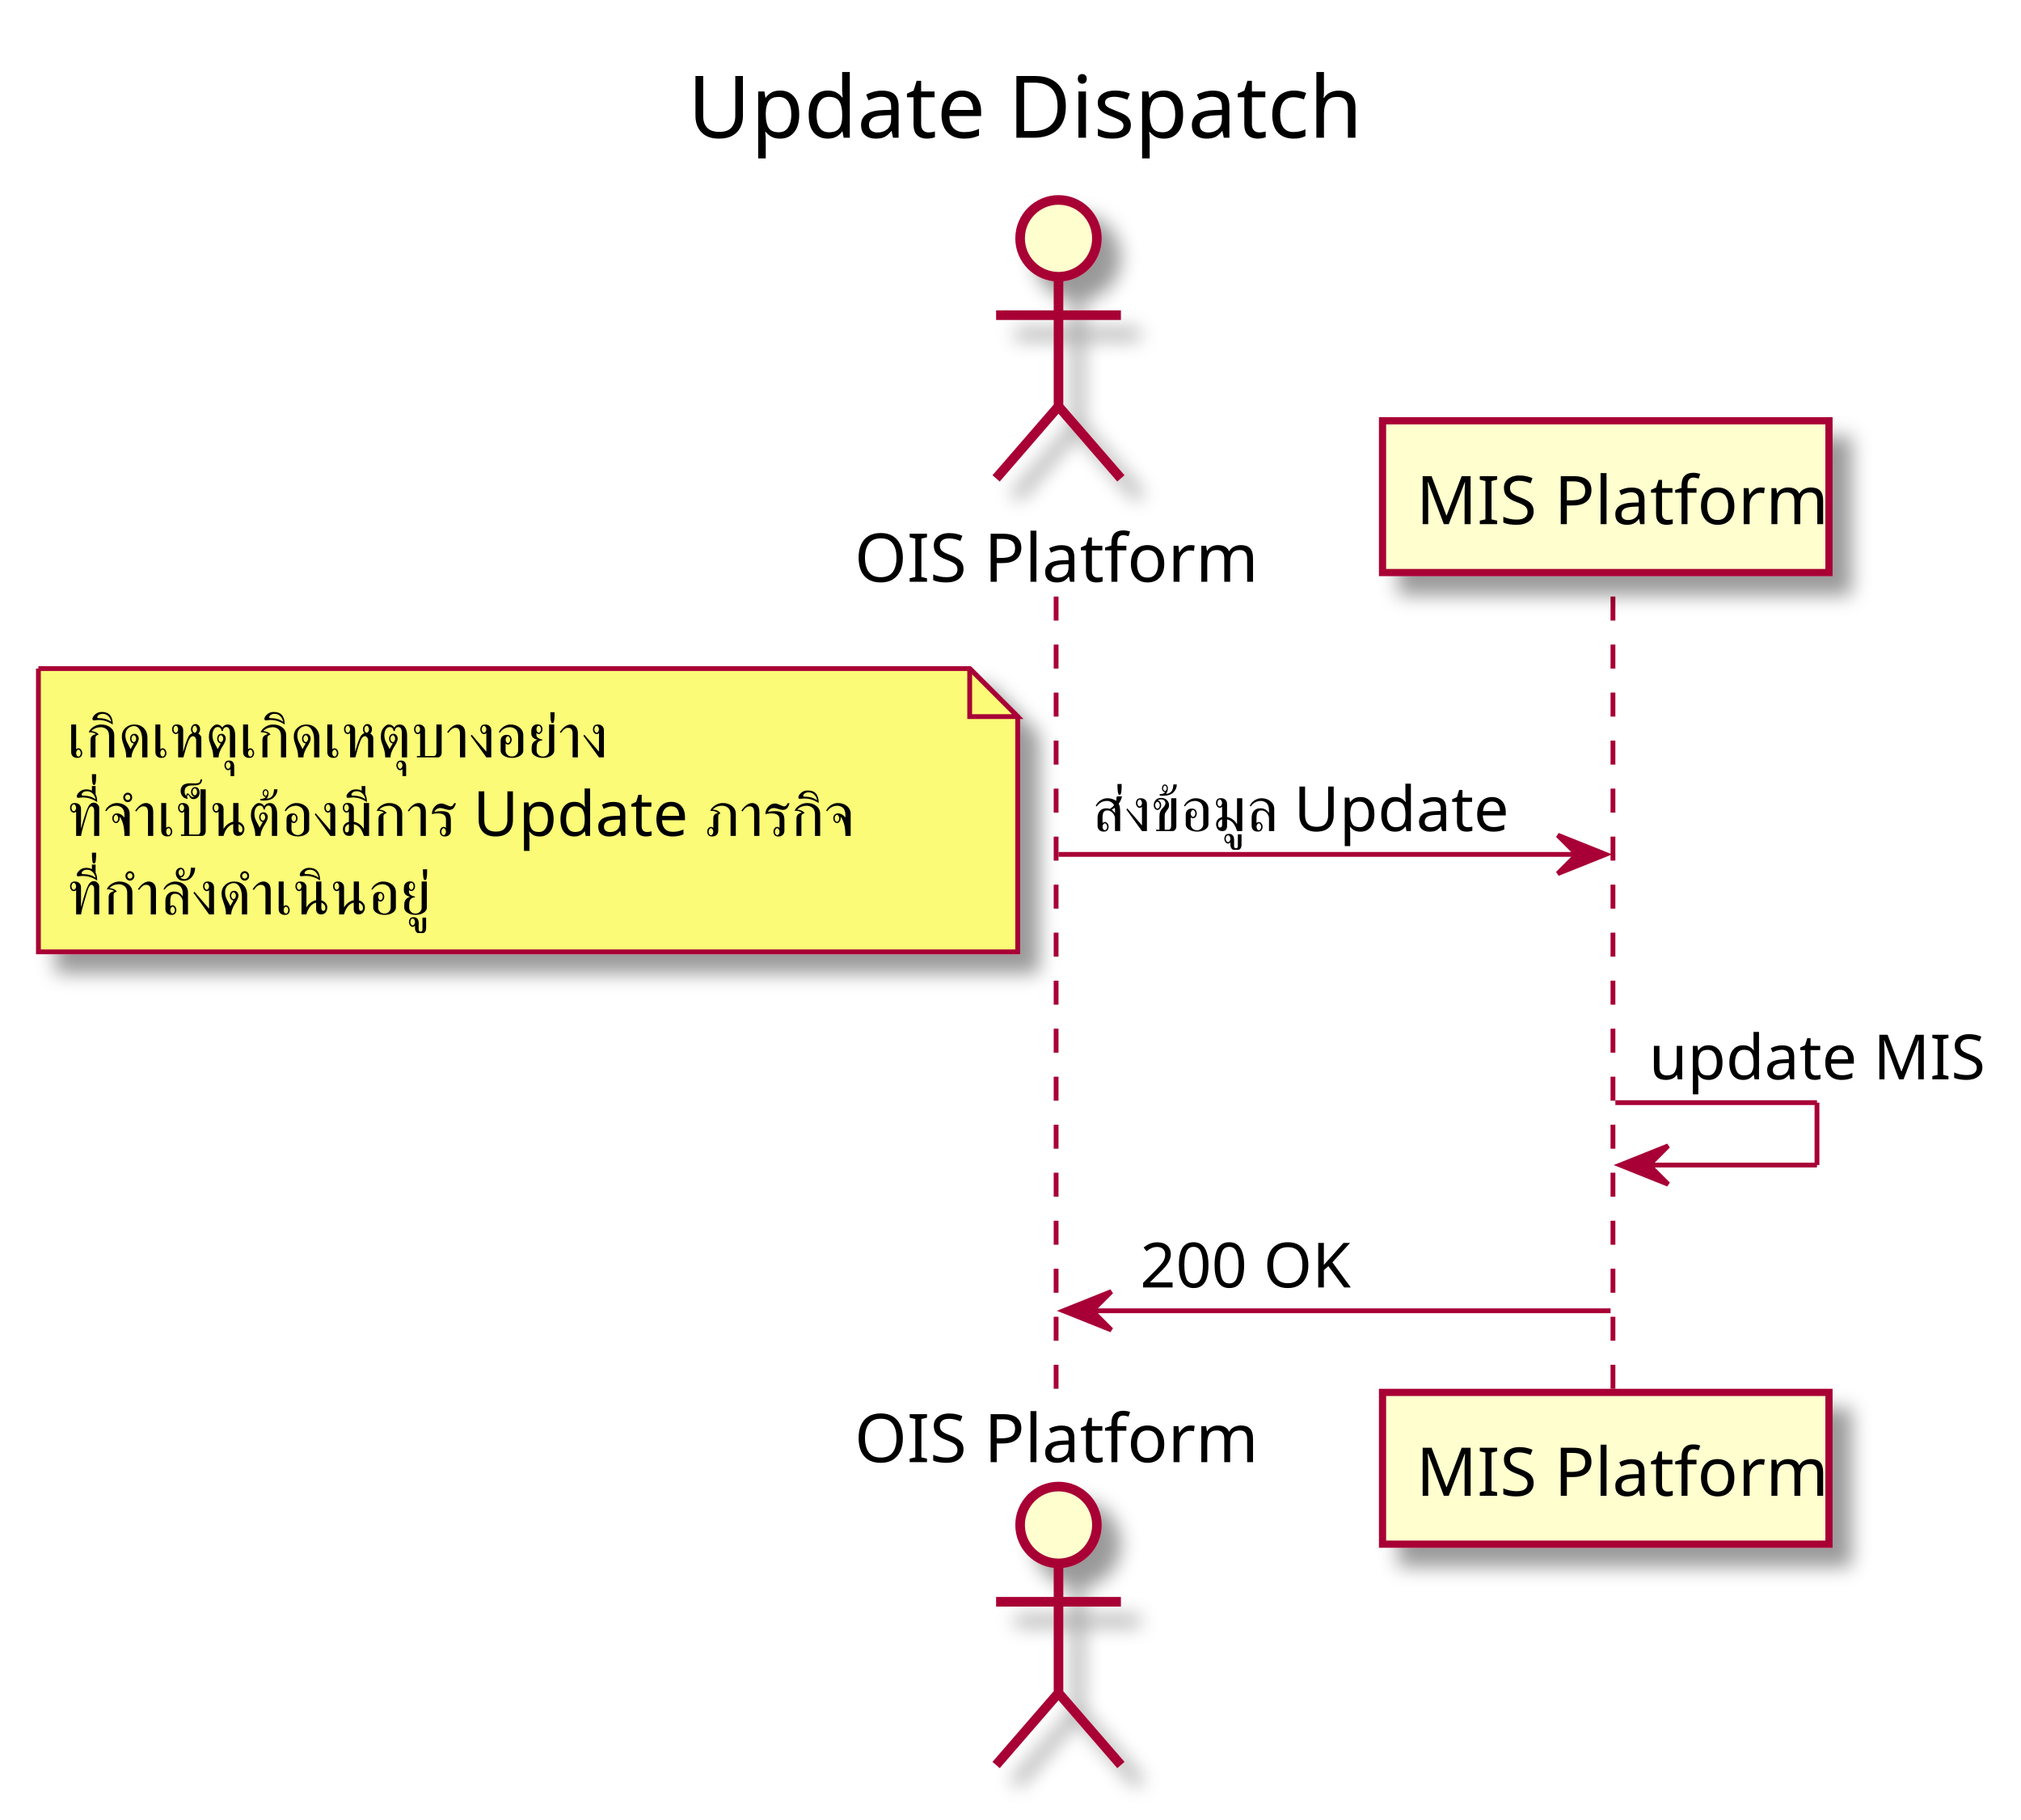
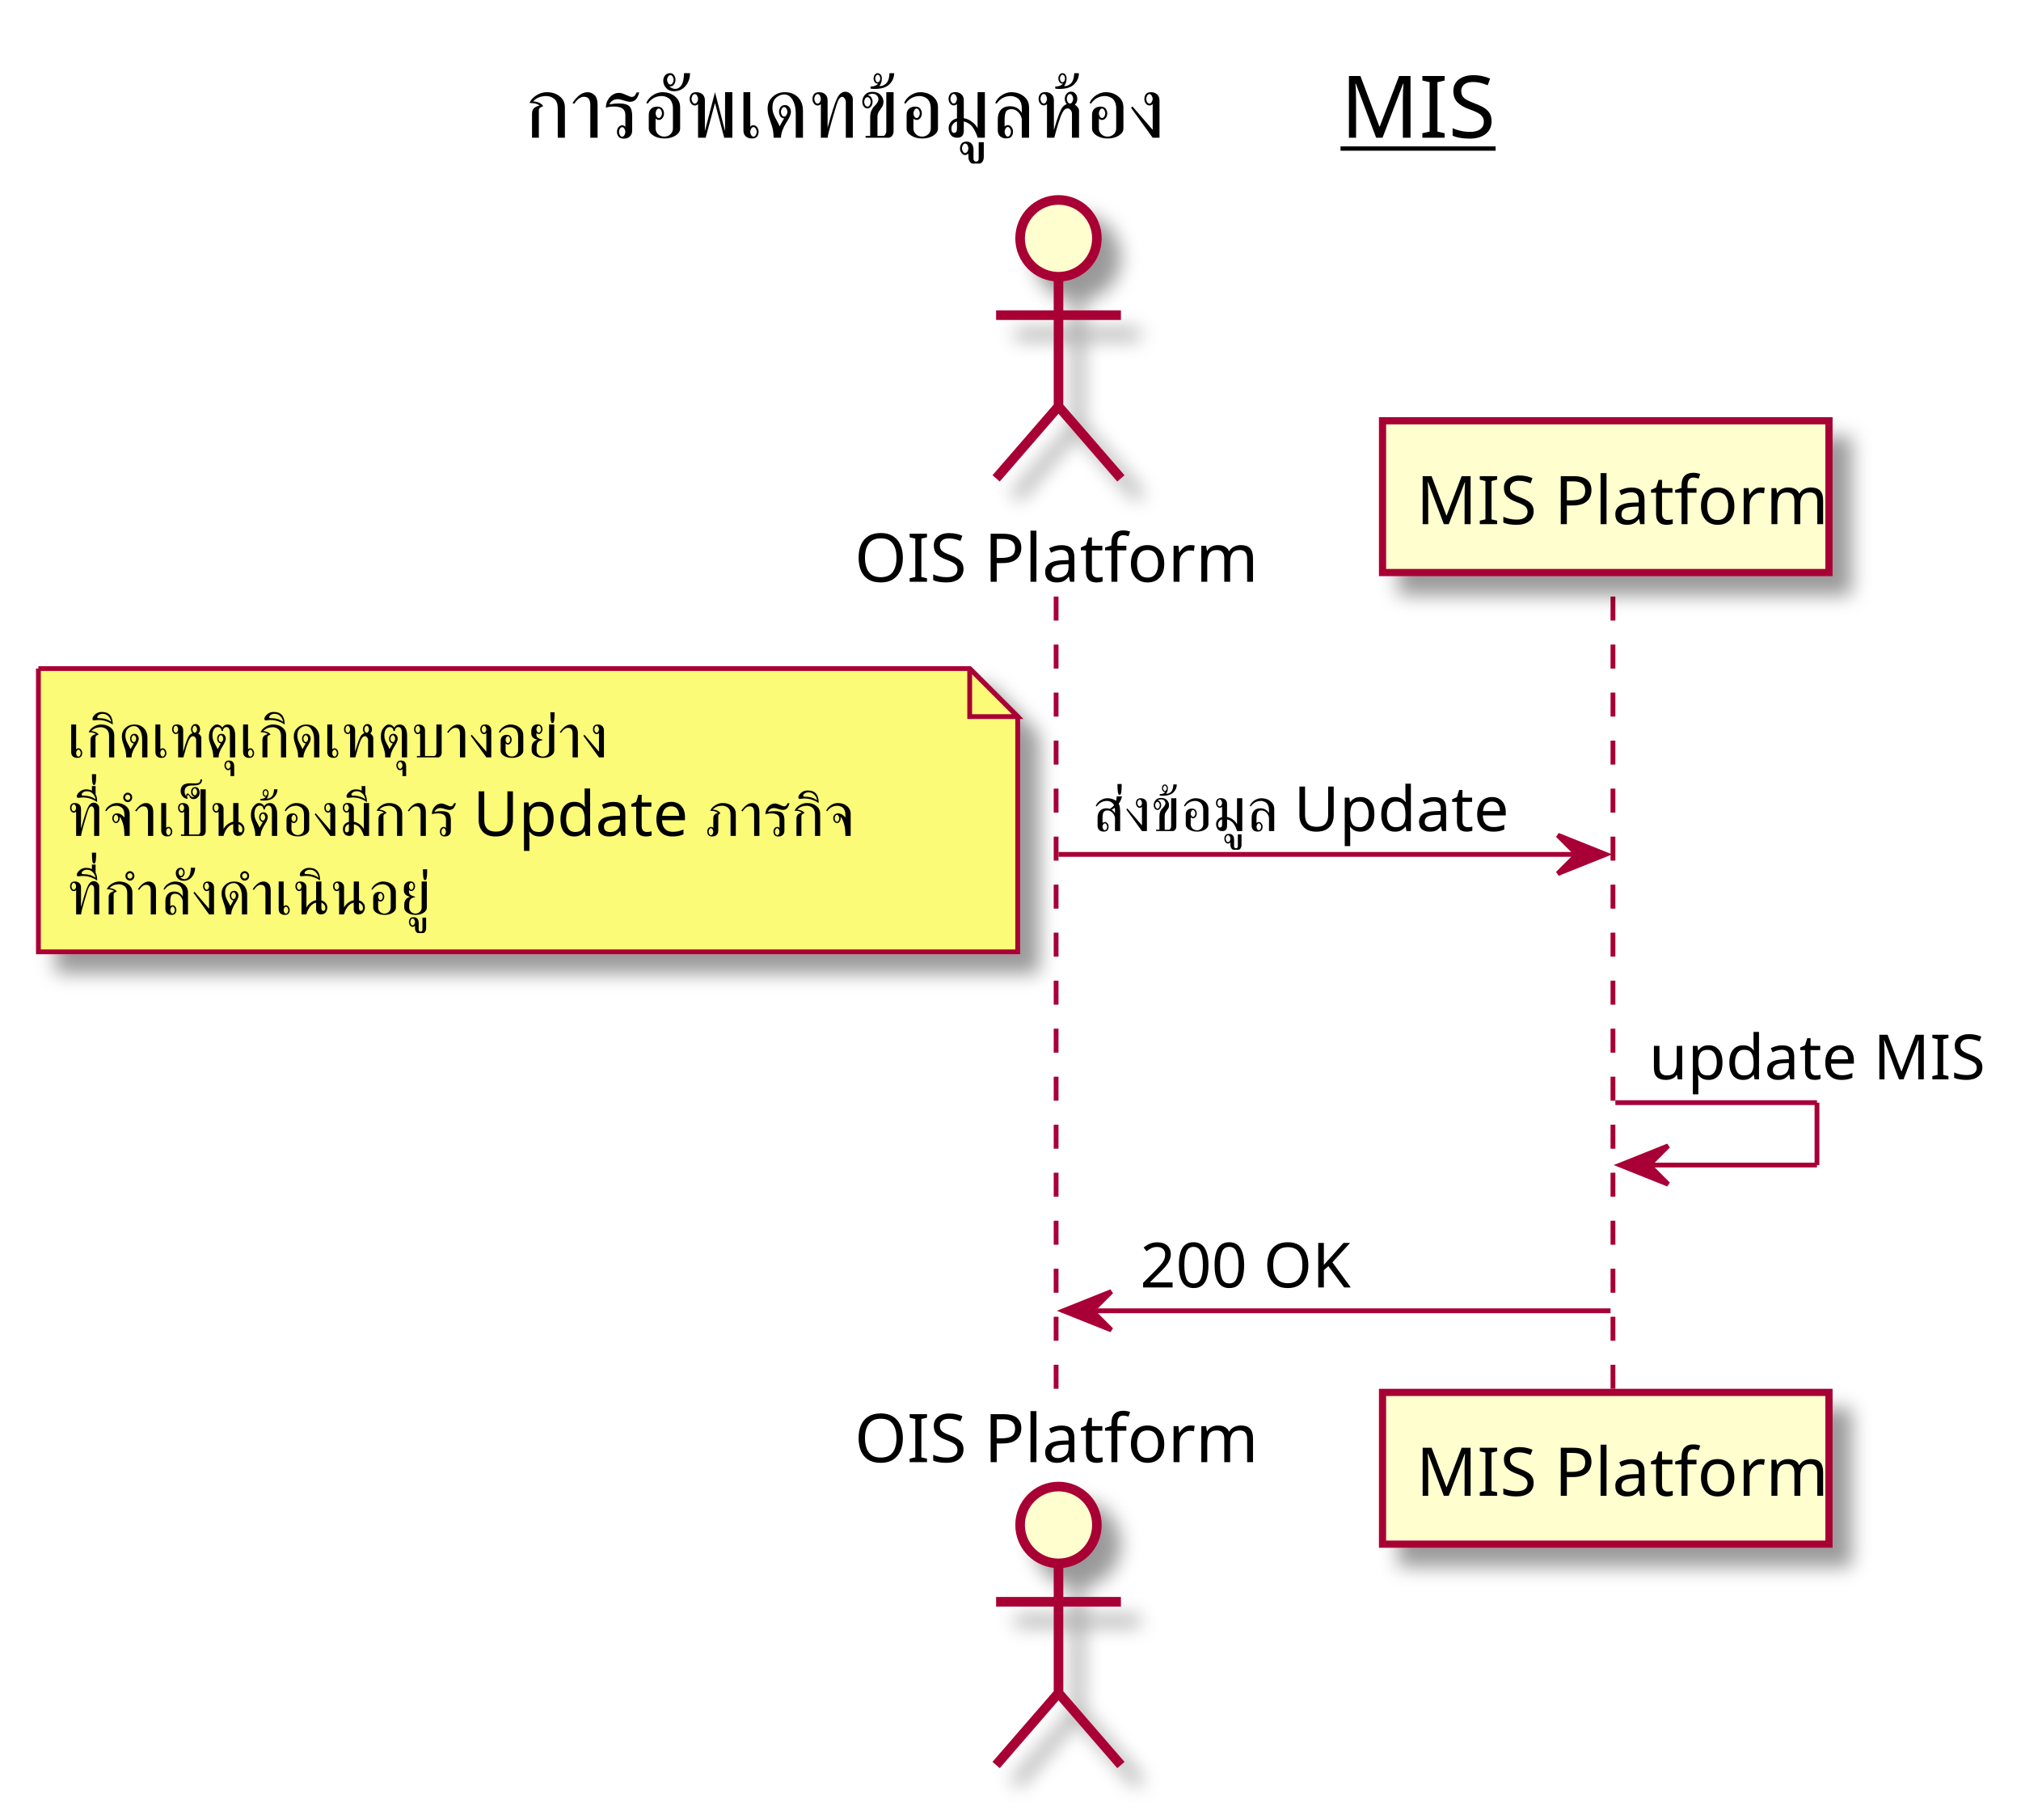
<svg xmlns="http://www.w3.org/2000/svg" contentScriptType="application/ecmascript" contentStyleType="text/css" height="379px" preserveAspectRatio="none" style="width:421px;height:379px;" version="1.1" viewBox="0 0 421 379" width="421px" zoomAndPan="magnify">
  <defs>
-     <filter height="300%" id="f11k68nty37qvo" width="300%" x="-1" y="-1">
+     <filter height="300%" id="fqhxb8ydp406k" width="300%" x="-1" y="-1">
      <feGaussianBlur result="blurOut" stdDeviation="2.0" />
      <feColorMatrix in="blurOut" result="blurOut2" type="matrix" values="0 0 0 0 0 0 0 0 0 0 0 0 0 0 0 0 0 0 .4 0" />
      <feOffset dx="4.0" dy="4.0" in="blurOut2" result="blurOut3" />
      <feBlend in="SourceGraphic" in2="blurOut3" mode="normal" />
    </filter>
  </defs>
  <g>
-     <text fill="#000000" font-family="sans-serif" font-size="18" lengthAdjust="spacingAndGlyphs" textLength="133" x="143.25" y="28.686">Update Dispatch</text>
+     <text fill="#000000" font-family="sans-serif" font-size="18" lengthAdjust="spacingAndGlyphs" textLength="165" x="109.25" y="28.686">การอัพเดทข้อมูลห้อง</text>
+     <text fill="#000000" font-family="sans-serif" font-size="18" lengthAdjust="spacingAndGlyphs" text-decoration="underline" textLength="31" x="279.25" y="28.686">MIS</text>
    <line style="stroke: #A80036; stroke-width: 1.0; stroke-dasharray: 5.0,5.0;" x1="220" x2="220" y1="124.25" y2="291.008" />
    <line style="stroke: #A80036; stroke-width: 1.0; stroke-dasharray: 5.0,5.0;" x1="336" x2="336" y1="124.25" y2="291.008" />
    <text fill="#000000" font-family="sans-serif" font-size="14" lengthAdjust="spacingAndGlyphs" textLength="79" x="178" y="121.174">OIS Platform</text>
-     <ellipse cx="220.5" cy="49.641" fill="#FEFECE" filter="url(#f11k68nty37qvo)" rx="8" ry="8" style="stroke: #A80036; stroke-width: 2.0;" />
-     <path d="M220.5,57.641 L220.5,84.641 M207.5,65.641 L233.5,65.641 M220.5,84.641 L207.5,99.641 M220.5,84.641 L233.5,99.641 " fill="none" filter="url(#f11k68nty37qvo)" style="stroke: #A80036; stroke-width: 2.0;" />
+     <ellipse cx="220.5" cy="49.641" fill="#FEFECE" filter="url(#fqhxb8ydp406k)" rx="8" ry="8" style="stroke: #A80036; stroke-width: 2.0;" />
+     <path d="M220.5,57.641 L220.5,84.641 M207.5,65.641 L233.5,65.641 M220.5,84.641 L207.5,99.641 M220.5,84.641 L233.5,99.641 " fill="none" filter="url(#fqhxb8ydp406k)" style="stroke: #A80036; stroke-width: 2.0;" />
    <text fill="#000000" font-family="sans-serif" font-size="14" lengthAdjust="spacingAndGlyphs" textLength="79" x="178" y="304.541">OIS Platform</text>
-     <ellipse cx="220.5" cy="317.617" fill="#FEFECE" filter="url(#f11k68nty37qvo)" rx="8" ry="8" style="stroke: #A80036; stroke-width: 2.0;" />
-     <path d="M220.5,325.617 L220.5,352.617 M207.5,333.617 L233.5,333.617 M220.5,352.617 L207.5,367.617 M220.5,352.617 L233.5,367.617 " fill="none" filter="url(#f11k68nty37qvo)" style="stroke: #A80036; stroke-width: 2.0;" />
-     <rect fill="#FEFECE" filter="url(#f11k68nty37qvo)" height="31.609" style="stroke: #A80036; stroke-width: 1.5;" width="93" x="288" y="87.641" />
+     <ellipse cx="220.5" cy="317.617" fill="#FEFECE" filter="url(#fqhxb8ydp406k)" rx="8" ry="8" style="stroke: #A80036; stroke-width: 2.0;" />
+     <path d="M220.5,325.617 L220.5,352.617 M207.5,333.617 L233.5,333.617 M220.5,352.617 L207.5,367.617 M220.5,352.617 L233.5,367.617 " fill="none" filter="url(#fqhxb8ydp406k)" style="stroke: #A80036; stroke-width: 2.0;" />
+     <rect fill="#FEFECE" filter="url(#fqhxb8ydp406k)" height="31.609" style="stroke: #A80036; stroke-width: 1.5;" width="93" x="288" y="87.641" />
    <text fill="#000000" font-family="sans-serif" font-size="14" lengthAdjust="spacingAndGlyphs" textLength="79" x="295" y="109.174">MIS Platform</text>
-     <rect fill="#FEFECE" filter="url(#f11k68nty37qvo)" height="31.609" style="stroke: #A80036; stroke-width: 1.5;" width="93" x="288" y="290.008" />
+     <rect fill="#FEFECE" filter="url(#fqhxb8ydp406k)" height="31.609" style="stroke: #A80036; stroke-width: 1.5;" width="93" x="288" y="290.008" />
    <text fill="#000000" font-family="sans-serif" font-size="14" lengthAdjust="spacingAndGlyphs" textLength="79" x="295" y="311.541">MIS Platform</text>
    <polygon fill="#A80036" points="324.5,173.953,334.5,177.953,324.5,181.953,328.5,177.953" style="stroke: #A80036; stroke-width: 1.0;" />
    <line style="stroke: #A80036; stroke-width: 1.0;" x1="220.5" x2="330.5" y1="177.953" y2="177.953" />
    <text fill="#000000" font-family="sans-serif" font-size="13" lengthAdjust="spacingAndGlyphs" textLength="92" x="227.5" y="173.097">ส่งข้อมูล Update</text>
-     <path d="M8,139.25 L8,198.25 L212,198.25 L212,149.25 L202,139.25 L8,139.25 " fill="#FBFB77" filter="url(#f11k68nty37qvo)" style="stroke: #A80036; stroke-width: 1.0;" />
+     <path d="M8,139.25 L8,198.25 L212,198.25 L212,149.25 L202,139.25 L8,139.25 " fill="#FBFB77" filter="url(#fqhxb8ydp406k)" style="stroke: #A80036; stroke-width: 1.0;" />
    <path d="M202,139.25 L202,149.25 L212,149.25 L202,139.25 " fill="#FBFB77" style="stroke: #A80036; stroke-width: 1.0;" />
    <text fill="#000000" font-family="sans-serif" font-size="13" lengthAdjust="spacingAndGlyphs" textLength="129" x="14" y="157.745">เกิดเหตุเกิดเหตุบางอย่าง</text>
    <text fill="#000000" font-family="sans-serif" font-size="13" lengthAdjust="spacingAndGlyphs" textLength="183" x="14" y="174.097">ที่จำเป็นต้องมีการ Update ภารกิจ</text>
    <text fill="#000000" font-family="sans-serif" font-size="13" lengthAdjust="spacingAndGlyphs" textLength="90" x="14" y="190.448">ที่กำลังดำเนินอยู่</text>
    <line style="stroke: #A80036; stroke-width: 1.0;" x1="336.5" x2="378.5" y1="229.656" y2="229.656" />
    <line style="stroke: #A80036; stroke-width: 1.0;" x1="378.5" x2="378.5" y1="229.656" y2="242.656" />
    <line style="stroke: #A80036; stroke-width: 1.0;" x1="337.5" x2="378.5" y1="242.656" y2="242.656" />
    <polygon fill="#A80036" points="347.5,238.656,337.5,242.656,347.5,246.656,343.5,242.656" style="stroke: #A80036; stroke-width: 1.0;" />
    <text fill="#000000" font-family="sans-serif" font-size="13" lengthAdjust="spacingAndGlyphs" textLength="66" x="343.5" y="224.8">update MIS</text>
    <polygon fill="#A80036" points="231.5,269.008,221.5,273.008,231.5,277.008,227.5,273.008" style="stroke: #A80036; stroke-width: 1.0;" />
    <line style="stroke: #A80036; stroke-width: 1.0;" x1="225.5" x2="335.5" y1="273.008" y2="273.008" />
    <text fill="#000000" font-family="sans-serif" font-size="13" lengthAdjust="spacingAndGlyphs" textLength="44" x="237.5" y="268.151">200 OK</text>
  </g>
</svg>
